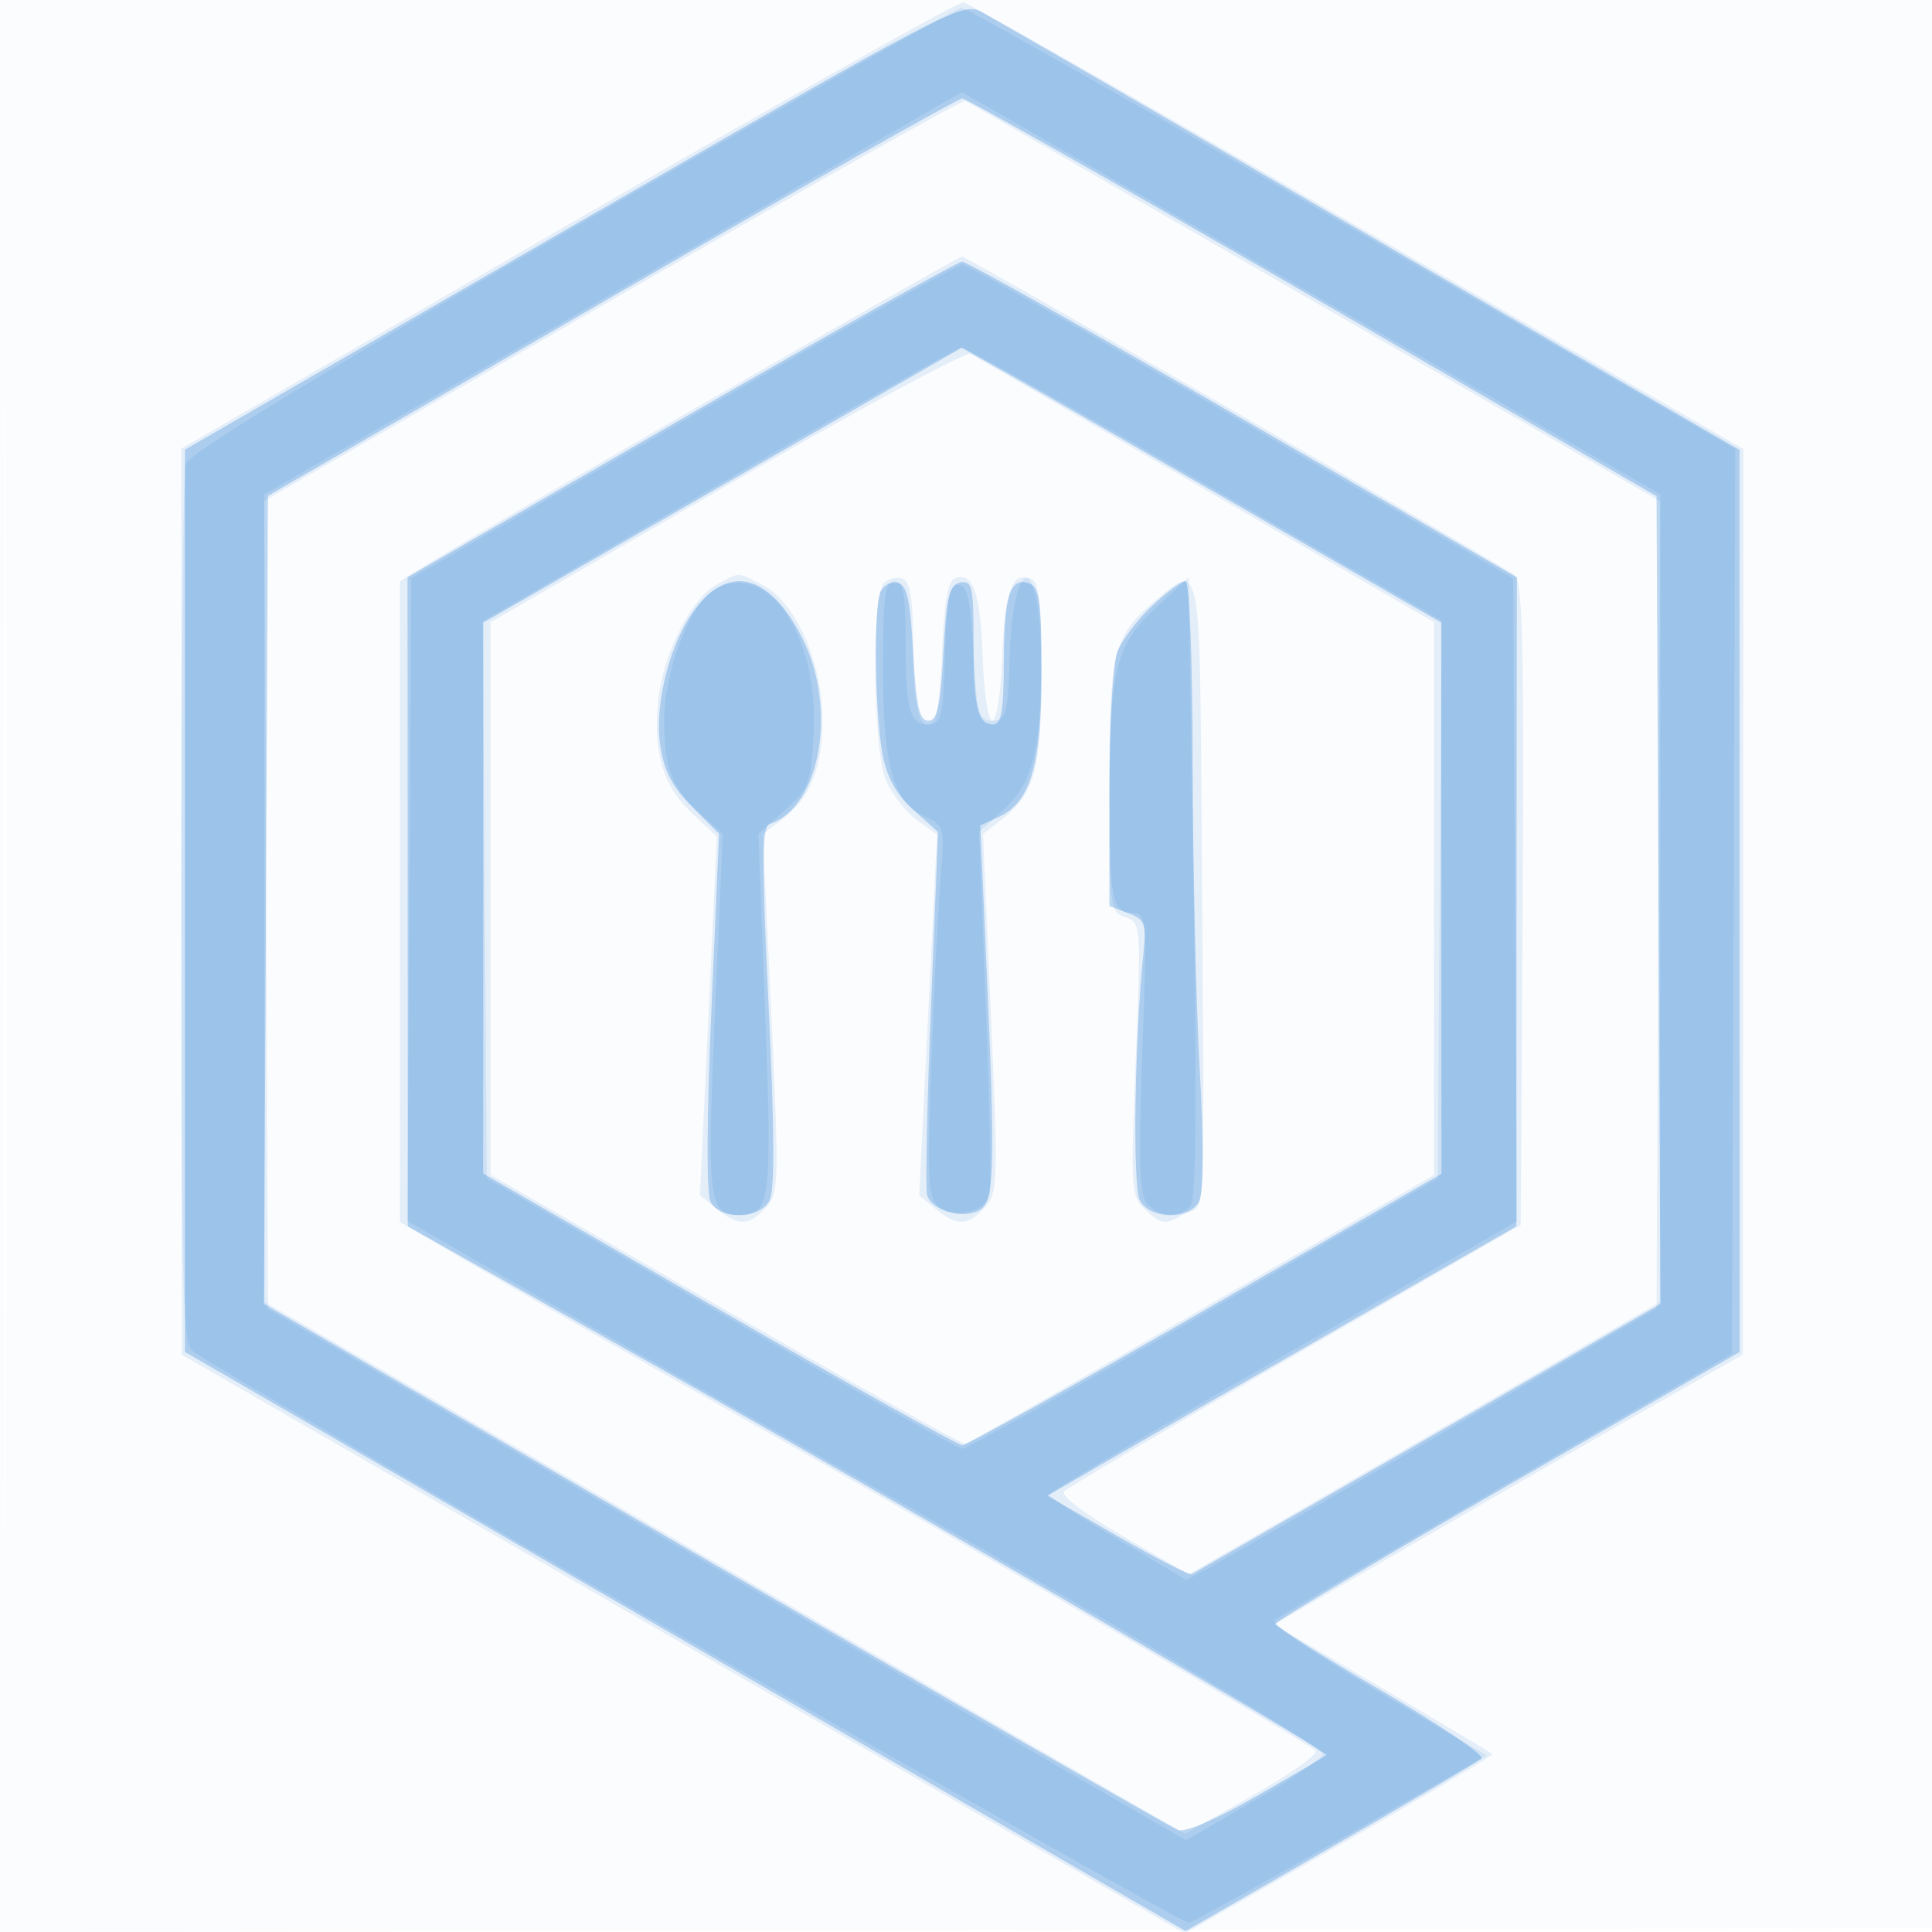
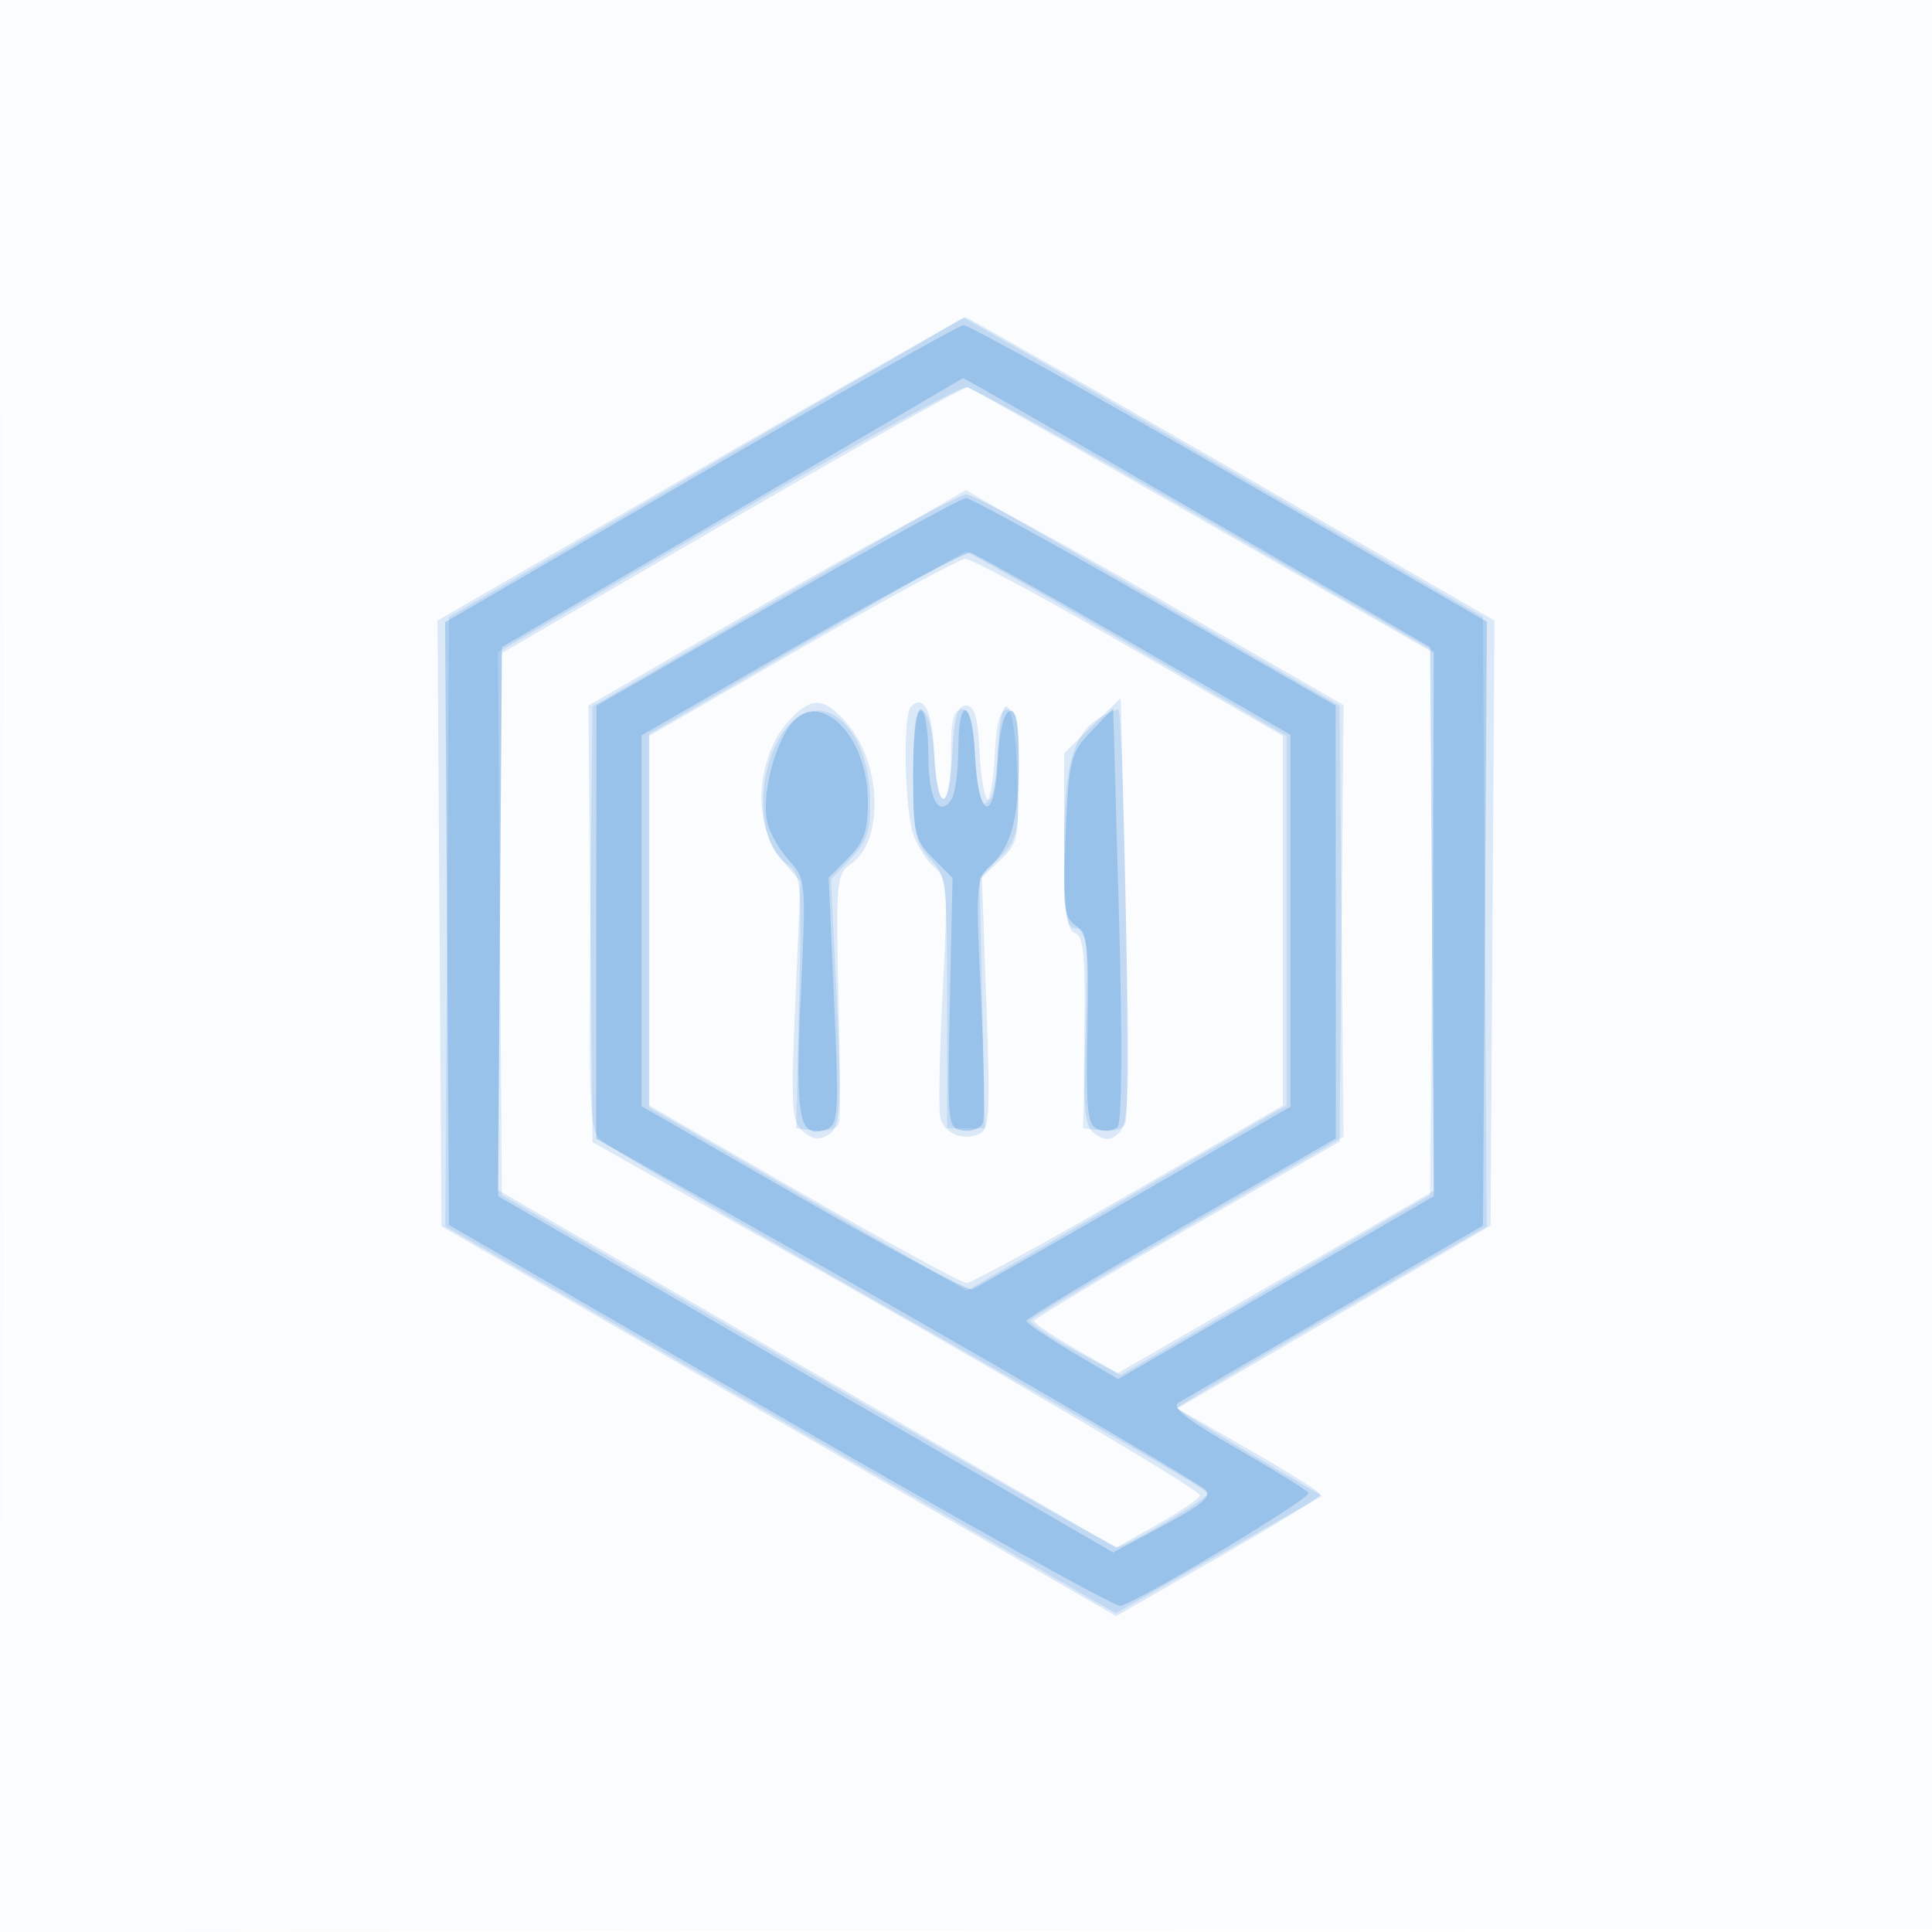
<svg xmlns="http://www.w3.org/2000/svg" width="256" height="256">
  <path fill="#1976D2" fill-opacity=".016" fill-rule="evenodd" d="M0 128.004v128.004l128.25-.254 128.25-.254.254-127.75L257.008 0H0zm.485.496c0 70.4.119 99.053.265 63.672s.146-92.98 0-128S.485 58.1.485 128.5" />
-   <path fill="#1976D2" fill-opacity=".099" fill-rule="evenodd" d="M75.25 29.787 24 59.464l.041 60.018.04 60.018 66.463 38.349 66.462 38.348 20.516-11.746c11.284-6.46 20.39-11.872 20.236-12.027s-6.723-4.081-14.598-8.726l-14.317-8.446 19.829-11.499c10.905-6.325 24.874-14.37 31.042-17.877l11.213-6.376.037-60.005L231 59.49l-51.089-29.495C151.812 13.773 128.3.412 127.661.305s-24.223 13.16-52.411 29.482m5.898 9.93L35 66.368l.021 53.066.021 53.066 60.997 35.244 60.997 35.244 9.038-5.138c4.971-2.826 8.675-5.469 8.232-5.873-1.461-1.33-47.04-27.793-75.178-43.648-15.195-8.562-31.79-18.004-36.878-20.981L53 161.935v-84.91l3.75-2.346C63.409 70.514 126.884 34 127.466 34c.691 0 71.536 40.838 73.295 42.25.986.792 1.204 10.276 1 43.541l-.261 42.529-29.799 17.189c-16.389 9.453-30.201 17.594-30.694 18.09-.531.533 2.652 2.964 7.798 5.955l8.695 5.054 31.232-18.054 31.232-18.054.018-53.036.018-53.035-45.75-26.383c-25.163-14.51-46.021-26.517-46.352-26.681s-21.368 11.694-46.75 26.352M96.25 64.374 65 82.461v73.208l31.136 17.915c17.125 9.854 31.422 17.838 31.771 17.742.349-.095 14.463-8.149 31.364-17.897L190 155.705V82.423l-30.172-17.461a21812 21812 0 0 0-31.25-18.068c-.593-.333-15.14 7.533-32.328 17.48M94.849 77.52c-3.218 1.748-6.938 9.089-7.605 15.008-.782 6.933.537 11.529 4.335 15.111l3.408 3.215-1.118 23.763-1.119 23.762 2.236 1.811c2.87 2.323 4.277 2.282 6.515-.191 1.709-1.889 1.749-3.34.697-25.75l-1.114-23.749 2.486-1.854c3.757-2.801 5.431-6.924 5.42-13.346-.012-7.491-3.57-15.515-7.864-17.735-3.563-1.842-2.976-1.838-6.277-.045m22.273-.242c-1.659 1.659-1.46 21.976.255 26.081.757 1.812 2.592 4.18 4.078 5.262l2.702 1.969-1.178 23.915-1.178 23.915 2.21 1.79c2.847 2.305 4.256 2.257 6.5-.222 1.717-1.897 1.762-3.366.782-25.75l-1.038-23.738 2.4-1.854c4.464-3.446 5.345-6.661 5.345-19.489 0-9.422-.301-12.059-1.427-12.491-2.504-.96-3.478 1.716-3.779 10.384-.166 4.771-.729 8.45-1.294 8.45s-1.128-3.679-1.294-8.45c-.298-8.57-1.278-11.343-3.682-10.421-.929.357-1.435 3.177-1.677 9.359-.191 4.866-.655 9.155-1.03 9.53-1.868 1.865-2.817-1.325-2.817-9.47 0-6.583-.351-8.969-1.378-9.363-.758-.291-1.883-.024-2.5.593m35.919 2.341c-5.557 4.676-6.041 6.659-6.041 24.764 0 15.877.077 16.507 2.104 17.15 2.073.658 2.094.941 1.391 18.818-.702 17.82-.675 18.185 1.464 20.116 2 1.806 2.396 1.844 4.859.461 3.079-1.728 2.782 4.567 2.406-50.928-.246-36.299-.086-35.511-6.183-30.381" />
-   <path fill="#1976D2" fill-opacity=".279" fill-rule="evenodd" d="M75.961 29.877 24.5 59.587v119.55l66.3 38.368 66.301 38.367 19.199-11.053c10.56-6.079 19.568-11.391 20.018-11.804s-5.513-4.452-13.25-8.975c-7.737-4.524-14.049-8.521-14.026-8.882.023-.362 13.861-8.61 30.75-18.33l30.708-17.672V59.612l-49-28.356C154.55 15.66 131.358 2.285 129.961 1.533c-2.428-1.307-4.77-.077-54 28.344M81 39.372 35.5 65.699l-.259 53.542-.258 53.542 59.758 34.551c32.868 19.003 60.475 34.823 61.35 35.155.945.358 5.21-1.484 10.5-4.536 4.9-2.826 9.026-5.251 9.169-5.389.403-.389-52.601-31.142-88.991-51.633L54.038 162.5l-.019-43.009L54 76.482l36.23-20.907c19.927-11.5 36.697-20.908 37.266-20.908.57 0 17.338 9.412 37.264 20.916L200.988 76.5l-.035 43-.035 43-23.209 13.287c-12.765 7.308-26.745 15.339-31.067 17.847l-7.858 4.559 9.29 5.35c5.11 2.942 9.546 5.21 9.859 5.039.312-.17 14.408-8.295 31.326-18.055l30.758-17.745-.258-53.521-.259-53.52L174 39.393c-25.025-14.491-45.95-26.348-46.5-26.348S106.025 24.892 81 39.372m14.733 24.92L64.04 82.5l-.008 36.5-.008 36.5 31.235 18c17.18 9.9 31.698 18 32.262 18s15.079-8.092 32.253-17.982L191 155.535l-.015-36.517-.014-36.518L165.796 68c-13.847-7.975-28.144-16.169-31.772-18.208l-6.597-3.708zm-3.136 15.775c-3.602 4.281-5.97 12.961-5.106 18.719.508 3.389 1.619 5.524 4.238 8.143l3.55 3.55-1.022 23.51c-.624 14.336-.664 24.194-.105 25.261 1.275 2.431 6.475 2.315 7.807-.173.708-1.323.673-9.342-.112-25.701-.942-19.64-.909-23.855.187-24.221 6.695-2.231 8.96-15.312 4.263-24.62-4.085-8.096-9.234-9.775-13.7-4.468m24.029-1.534c-.9 2.344-.691 16.18.324 21.439.6 3.112 1.849 5.352 4.107 7.37l3.245 2.899-.941 23.13c-.517 12.721-.756 23.921-.531 24.89.5 2.152 4.891 3.407 7.075 2.022 1.884-1.195 1.995-5.828.788-32.847l-.807-18.063 2.399-1.093c4.245-1.934 5.715-6.876 5.715-19.213 0-9.282-.266-11.232-1.601-11.744-2.539-.975-3.367 1.577-3.384 10.427-.012 6.378-.331 8.25-1.408 8.25-2.069 0-2.607-2.301-2.607-11.155 0-7.071-.202-7.953-1.75-7.658-1.466.279-1.831 1.793-2.25 9.323-.395 7.102-.815 8.99-2 8.99s-1.605-1.888-2-8.99c-.403-7.247-.815-9.05-2.124-9.299-.893-.17-1.906.425-2.25 1.322m35.985 1.798c-1.943 1.832-4 4.561-4.571 6.065-.572 1.504-1.04 9.691-1.04 18.194v15.46l2.485.944c2.226.847 2.438 1.391 2.034 5.226-1.165 11.04-1.463 31.016-.49 32.833 1.355 2.533 6.531 2.637 7.858.159.601-1.124.628-7.72.073-17.75-.486-8.779-.901-26.874-.922-40.212-.022-14.233-.422-24.25-.967-24.25-.511 0-2.518 1.499-4.46 3.331" />
-   <path fill="#1976D2" fill-opacity=".104" fill-rule="evenodd" d="M75.825 30.268C41.061 50.322 24.974 60.128 24.589 61.5c-.309 1.1-.568 27.707-.575 59.128-.012 48.824.198 57.303 1.443 58.336 3.299 2.738 131.061 76.077 132.08 75.818.609-.155 9.736-5.208 20.282-11.228l19.175-10.946-14.479-8.522c-7.964-4.687-14.104-8.897-13.646-9.355s14.287-8.602 30.732-18.098l29.899-17.266.217-59.933.217-59.934-50.797-29.25c-27.938-16.087-51.21-29.242-51.717-29.232s-23.724 13.173-51.595 29.25m5.404 8.587L35.019 65.5l.241 53.971.24 53.972 60.82 35.194 60.82 35.195 9.04-5.226c4.972-2.874 9.046-5.63 9.053-6.124.015-1.082-27.826-17.576-68.733-40.722-16.5-9.336-35.067-19.899-41.261-23.473l-11.26-6.499.26-42.597.261-42.596 36-20.782c19.8-11.43 36.45-20.779 37-20.777.55.003 17.2 9.362 37 20.798l36 20.793.261 42.6.26 42.601-30.991 17.836c-17.046 9.81-31 18.075-31.011 18.367s4.078 2.957 9.086 5.921l9.104 5.39 3.146-1.703c1.73-.937 15.745-9.027 31.145-17.978l28-16.275.239-53.943.239-53.943-41.649-24c-22.907-13.2-43.728-25.19-46.269-26.645l-4.62-2.644zM95.238 64.2 63.976 82.307l.262 36.906.262 36.906 31 17.915c17.05 9.853 31.45 17.92 32 17.925.55.006 14.95-8.045 32-17.89l31-17.9.262-36.968.262-36.967-31.376-18.117c-17.257-9.964-31.775-18.096-32.262-18.071S112.432 54.24 95.238 64.2m-.581 13.932c-3.202 1.862-6.636 10.74-6.647 17.184-.011 6.574.978 9.095 4.978 12.684l2.786 2.5-1.038 23.716C93.643 159.216 93.861 161 98 161c4.102 0 4.332-1.819 3.392-26.775l-.894-23.725 3.46-3.1c3.211-2.877 3.488-3.602 3.854-10.075.747-13.223-6.14-23.271-13.155-19.193M117 88.532c0 13.019 1.334 17.752 5.546 19.671 2.592 1.181 2.638 1.363 2.072 8.252-.318 3.875-.868 14.931-1.222 24.57-.566 15.403-.449 17.686.967 18.861 2.059 1.709 6.273.7 6.787-1.625.214-.969-.017-12.176-.514-24.905l-.905-23.144 3.188-2.856c3.876-3.473 5.03-7.904 5.042-19.356.014-14.54-3.667-15.419-4.167-.994-.267 7.729-.474 8.494-2.294 8.494-1.815 0-2.046-.833-2.5-9-.395-7.111-.815-9-2-9-1.205 0-1.557 1.822-1.788 9.25-.256 8.24-.49 9.25-2.143 9.25-2.546 0-3.069-1.888-3.069-11.082 0-6.372-.293-7.918-1.5-7.918-1.247 0-1.5 1.948-1.5 11.532m36.198-8.032c-5.37 4.993-6.143 8.08-6.174 24.668-.027 14.045.323 15.832 3.094 15.832 1.828 0 1.877.743 1.237 18.46-.517 14.311-.379 18.806.612 20 1.543 1.86 4.405 2.002 5.825.29.702-.847.822-14.47.372-42.25l-.664-41z" />
+   <path fill="#1976D2" fill-opacity=".147" fill-rule="evenodd" d="M92.739 62.14 57.978 82.224l.261 40.131.261 40.132 44.695 25.826 44.695 25.826 13.555-7.772c7.455-4.275 13.549-8.019 13.541-8.32s-4.284-2.994-9.504-5.984l-9.489-5.437 10.253-5.968c5.64-3.281 14.979-8.731 20.754-12.11l10.5-6.143.261-40.089.261-40.089-34.85-20.114c-19.168-11.062-35.035-20.1-35.261-20.085s-16.054 9.066-35.172 20.112M97 68.812 66.5 86.53l-.262 35.576-.263 35.577 40.962 23.696 40.962 23.695 5.551-3.132c3.052-1.723 5.55-3.436 5.55-3.807 0-.756-27.825-17.105-59.5-34.959l-21-11.837-.265-28.931-.264-28.93 24.264-13.989C115.581 71.795 127.19 65.5 128.034 65.5s12.438 6.285 25.765 13.967l24.231 13.967-.265 28.922-.265 28.921-20.23 11.611c-11.126 6.387-20.238 11.855-20.25 12.151-.011.297 2.478 1.975 5.532 3.729l5.552 3.188 20.948-12.08L190 157.795l-.028-35.647-.027-35.648L159.449 69c-16.772-9.625-30.822-17.591-31.222-17.702S113.775 59.068 97 68.812m9.269 16.989L86.038 97.5l-.001 24.5v24.5l20.439 11.75c11.241 6.463 20.959 11.75 21.595 11.75s10.326-5.287 21.535-11.75l20.379-11.75-.001-24.5-.002-24.5-20.33-11.75c-11.182-6.463-20.965-11.727-21.741-11.699-.776.027-10.515 5.315-21.642 11.75m-1.309 9.239c-4.752 4.752-5.456 14.029-1.427 18.817l2.534 3.011-.677 15.825c-.61 14.274-.507 15.965 1.051 17.258 1.275 1.058 2.162 1.156 3.393.372 1.472-.937 1.621-3.002 1.281-17.753-.37-16.035-.303-16.75 1.71-18.16 4.272-2.992 4.024-13.059-.454-18.381-2.992-3.556-4.626-3.774-7.411-.989m15.728-1.394c-1.079 1.078-.805 13.912.363 17.039.579 1.548 1.859 3.49 2.845 4.315 1.646 1.376 1.729 2.738 1.013 16.5-.43 8.25-.568 15.746-.307 16.658.582 2.033 2.84 2.993 5.048 2.146 1.477-.567 1.587-2.393 1.05-17.341l-.6-16.708 2.485-2.335c2.341-2.199 2.468-2.858 2.2-11.377-.326-10.348-2.13-12.299-2.583-2.793-.163 3.438-.704 6.25-1.202 6.25s-1.039-2.812-1.202-6.25c-.227-4.757-.656-6.25-1.798-6.25s-1.571 1.493-1.798 6.25c-.383 8.048-2.017 8.102-2.404.079-.274-5.68-1.392-7.902-3.11-6.183m24.062 2.504L141 99.8v11.631c0 9.19.302 11.748 1.437 12.183 1.158.444 1.401 2.987 1.25 13.091-.163 10.924.036 12.683 1.544 13.65 1.327.852 2.065.765 3.16-.372 1.202-1.248 1.324-5.928.769-29.483l-.66-28z" />
+   <path fill="#1976D2" fill-opacity=".131" fill-rule="evenodd" d="m93.5 61.985-34 19.788-.244 40.363-.244 40.364 27.728 16c15.251 8.8 35.236 20.334 44.411 25.631l16.682 9.632 13.677-7.769 13.676-7.768-9.593-5.646c-5.276-3.105-9.593-5.814-9.593-6.02s9.225-5.703 20.5-12.217L197 162.5l-.25-40.371-.25-40.372-34.359-19.878c-18.897-10.934-34.422-19.835-34.5-19.78S112.2 51.102 93.5 61.985m2.738 6.794L65.975 86.413l.263 35.974.262 35.973 40.363 23.32c22.199 12.826 40.726 23.32 41.17 23.32 1.076 0 11.925-6.361 11.938-7 .012-.562-.861-1.07-45.971-26.789-17.875-10.191-33.294-19.209-34.265-20.039-1.622-1.387-1.744-3.795-1.5-29.546l.265-28.037 24.74-14.329 24.741-14.329 24.759 14.298 24.76 14.298.265 28.546.265 28.545-20.54 11.827c-11.297 6.505-20.721 12.119-20.942 12.477-.22.357 2.378 2.144 5.775 3.971l6.177 3.321L169 170.28l20.5-11.934.262-36.016.263-36.016-30.202-17.407c-16.611-9.574-30.904-17.487-31.762-17.585s-15.179 7.758-31.823 17.457m10.512 16.418L86 97.262v49.476l21.042 12.145 21.042 12.145 21.208-12.279 21.208-12.28V97.533l-21-12.222c-11.55-6.722-21.225-12.212-21.5-12.2s-9.838 5.451-21.25 12.086m-2.608 11.349c-4.026 5.119-4.01 15.032.03 17.862 2.009 1.407 2.077 2.131 1.71 18.279L105.5 149.5l2.622.304c1.5.174 2.809-.254 3.058-1 .239-.717.098-8.279-.315-16.804l-.751-15.5 2.634-2.754c2.152-2.25 2.62-3.661 2.559-7.709-.149-9.866-6.574-15.327-11.165-9.491M121 102.602c0 7.714.271 9.058 2.25 11.174 2.147 2.296 2.25 3.168 2.25 19.065V149.5h5l-.349-16.605-.35-16.606 2.6-2.599c2.393-2.393 2.599-3.276 2.599-11.145 0-6.804-.296-8.545-1.452-8.545-1.083 0-1.528 1.589-1.75 6.25-.164 3.438-.748 6.25-1.298 6.25s-1.134-2.812-1.298-6.25c-.222-4.661-.667-6.25-1.75-6.25-1.108 0-1.452 1.421-1.452 6 0 7.619-1.8 7.888-2.2.329-.181-3.418-.797-5.835-1.55-6.083-.936-.309-1.25 1.788-1.25 8.356m24.75-7.522c-3.575 2.082-4.75 6.379-4.75 17.37 0 9.071.228 10.55 1.625 10.55 1.436 0 1.581 1.533 1.25 13.25l-.375 13.25 2.622.304c1.515.176 2.787-.247 3.011-1 .672-2.255-.246-54.806-.957-54.774-.372.017-1.464.489-2.426 1.05" />
+   <path fill="#1976D2" fill-opacity=".231" fill-rule="evenodd" d="M92.739 62.811 58.978 82.445l.261 39.938.261 39.938 43.894 25.385c24.142 13.962 44.423 25.252 45.069 25.09 2.58-.649 25.338-14.309 24.933-14.965-.239-.387-4.53-3.046-9.535-5.91-6.45-3.692-8.701-5.45-7.73-6.04.753-.457 10.144-5.93 20.869-12.162l19.5-11.33.261-40.001.261-40.001-34.092-19.694c-18.75-10.831-34.618-19.653-35.261-19.604s-16.362 8.924-34.93 19.722M97 67.977 66.5 85.751l-.248 36.374-.249 36.375 40.749 23.604 40.748 23.605 6.714-3.605c5.044-2.707 6.412-3.874 5.5-4.69-1.484-1.328-31.886-18.988-59.964-34.833L79 150.872l.016-28.686.017-28.686 23.935-13.75C116.132 72.188 127.398 66 128.003 66s11.873 6.188 25.039 13.75L176.98 93.5l.01 28.675.01 28.674-20.5 11.809c-11.275 6.494-20.5 12.055-20.5 12.357s2.735 2.162 6.078 4.134l6.079 3.585 20.917-12.117 20.918-12.117-.246-36.378-.246-36.377-30.886-17.873c-16.987-9.829-30.937-17.826-31-17.77S113.775 58.202 97 67.977m9.25 17.222L85 97.434v49.141l21.434 12.318c11.789 6.775 21.842 12.158 22.341 11.962s10.203-5.724 21.566-12.287L171 146.636V97.364l-20.673-11.932c-11.369-6.563-21.157-12.052-21.75-12.2-.592-.147-10.639 5.238-22.327 11.967m-1.787 11.217c-2.167 3.308-3.523 9.428-2.788 12.584.321 1.375 1.612 3.625 2.87 5 2.249 2.459 2.275 2.754 1.555 18-.769 16.302-.236 19.034 3.443 17.622 1.544-.592 1.633-2.142.978-16.991l-.721-16.34 2.6-2.6c2.092-2.092 2.6-3.557 2.6-7.498 0-9.067-6.842-15.416-10.537-9.777M121 102.545c0 7.878.204 8.75 2.61 11.156l2.609 2.609-.359 16.595c-.353 16.284-.32 16.601 1.763 16.898 1.167.166 2.343-.284 2.612-1 .269-.717.152-8.278-.259-16.803-.696-14.426-.618-15.614 1.125-17.149 2.848-2.509 3.899-6.283 3.899-13.999 0-5.168-.33-6.91-1.25-6.606-.776.256-1.364 2.777-1.549 6.65-.4 8.324-2.588 7.795-2.999-.725-.362-7.505-2.196-8.266-2.217-.921-.009 2.888-.408 5.87-.889 6.628-1.684 2.66-3.096-.047-3.096-5.937 0-3.294-.446-5.941-1-5.941-.589 0-1 3.515-1 8.545m23.587-5.639c-2.764 2.888-2.937 3.59-3.388 13.731-.422 9.473-.271 10.837 1.326 12.005 1.593 1.165 1.775 2.767 1.567 13.842-.203 10.819-.012 12.61 1.404 13.153.901.346 2.063.204 2.583-.316.584-.584.654-11.348.183-28.202l-.762-27.257z" />
</svg>
